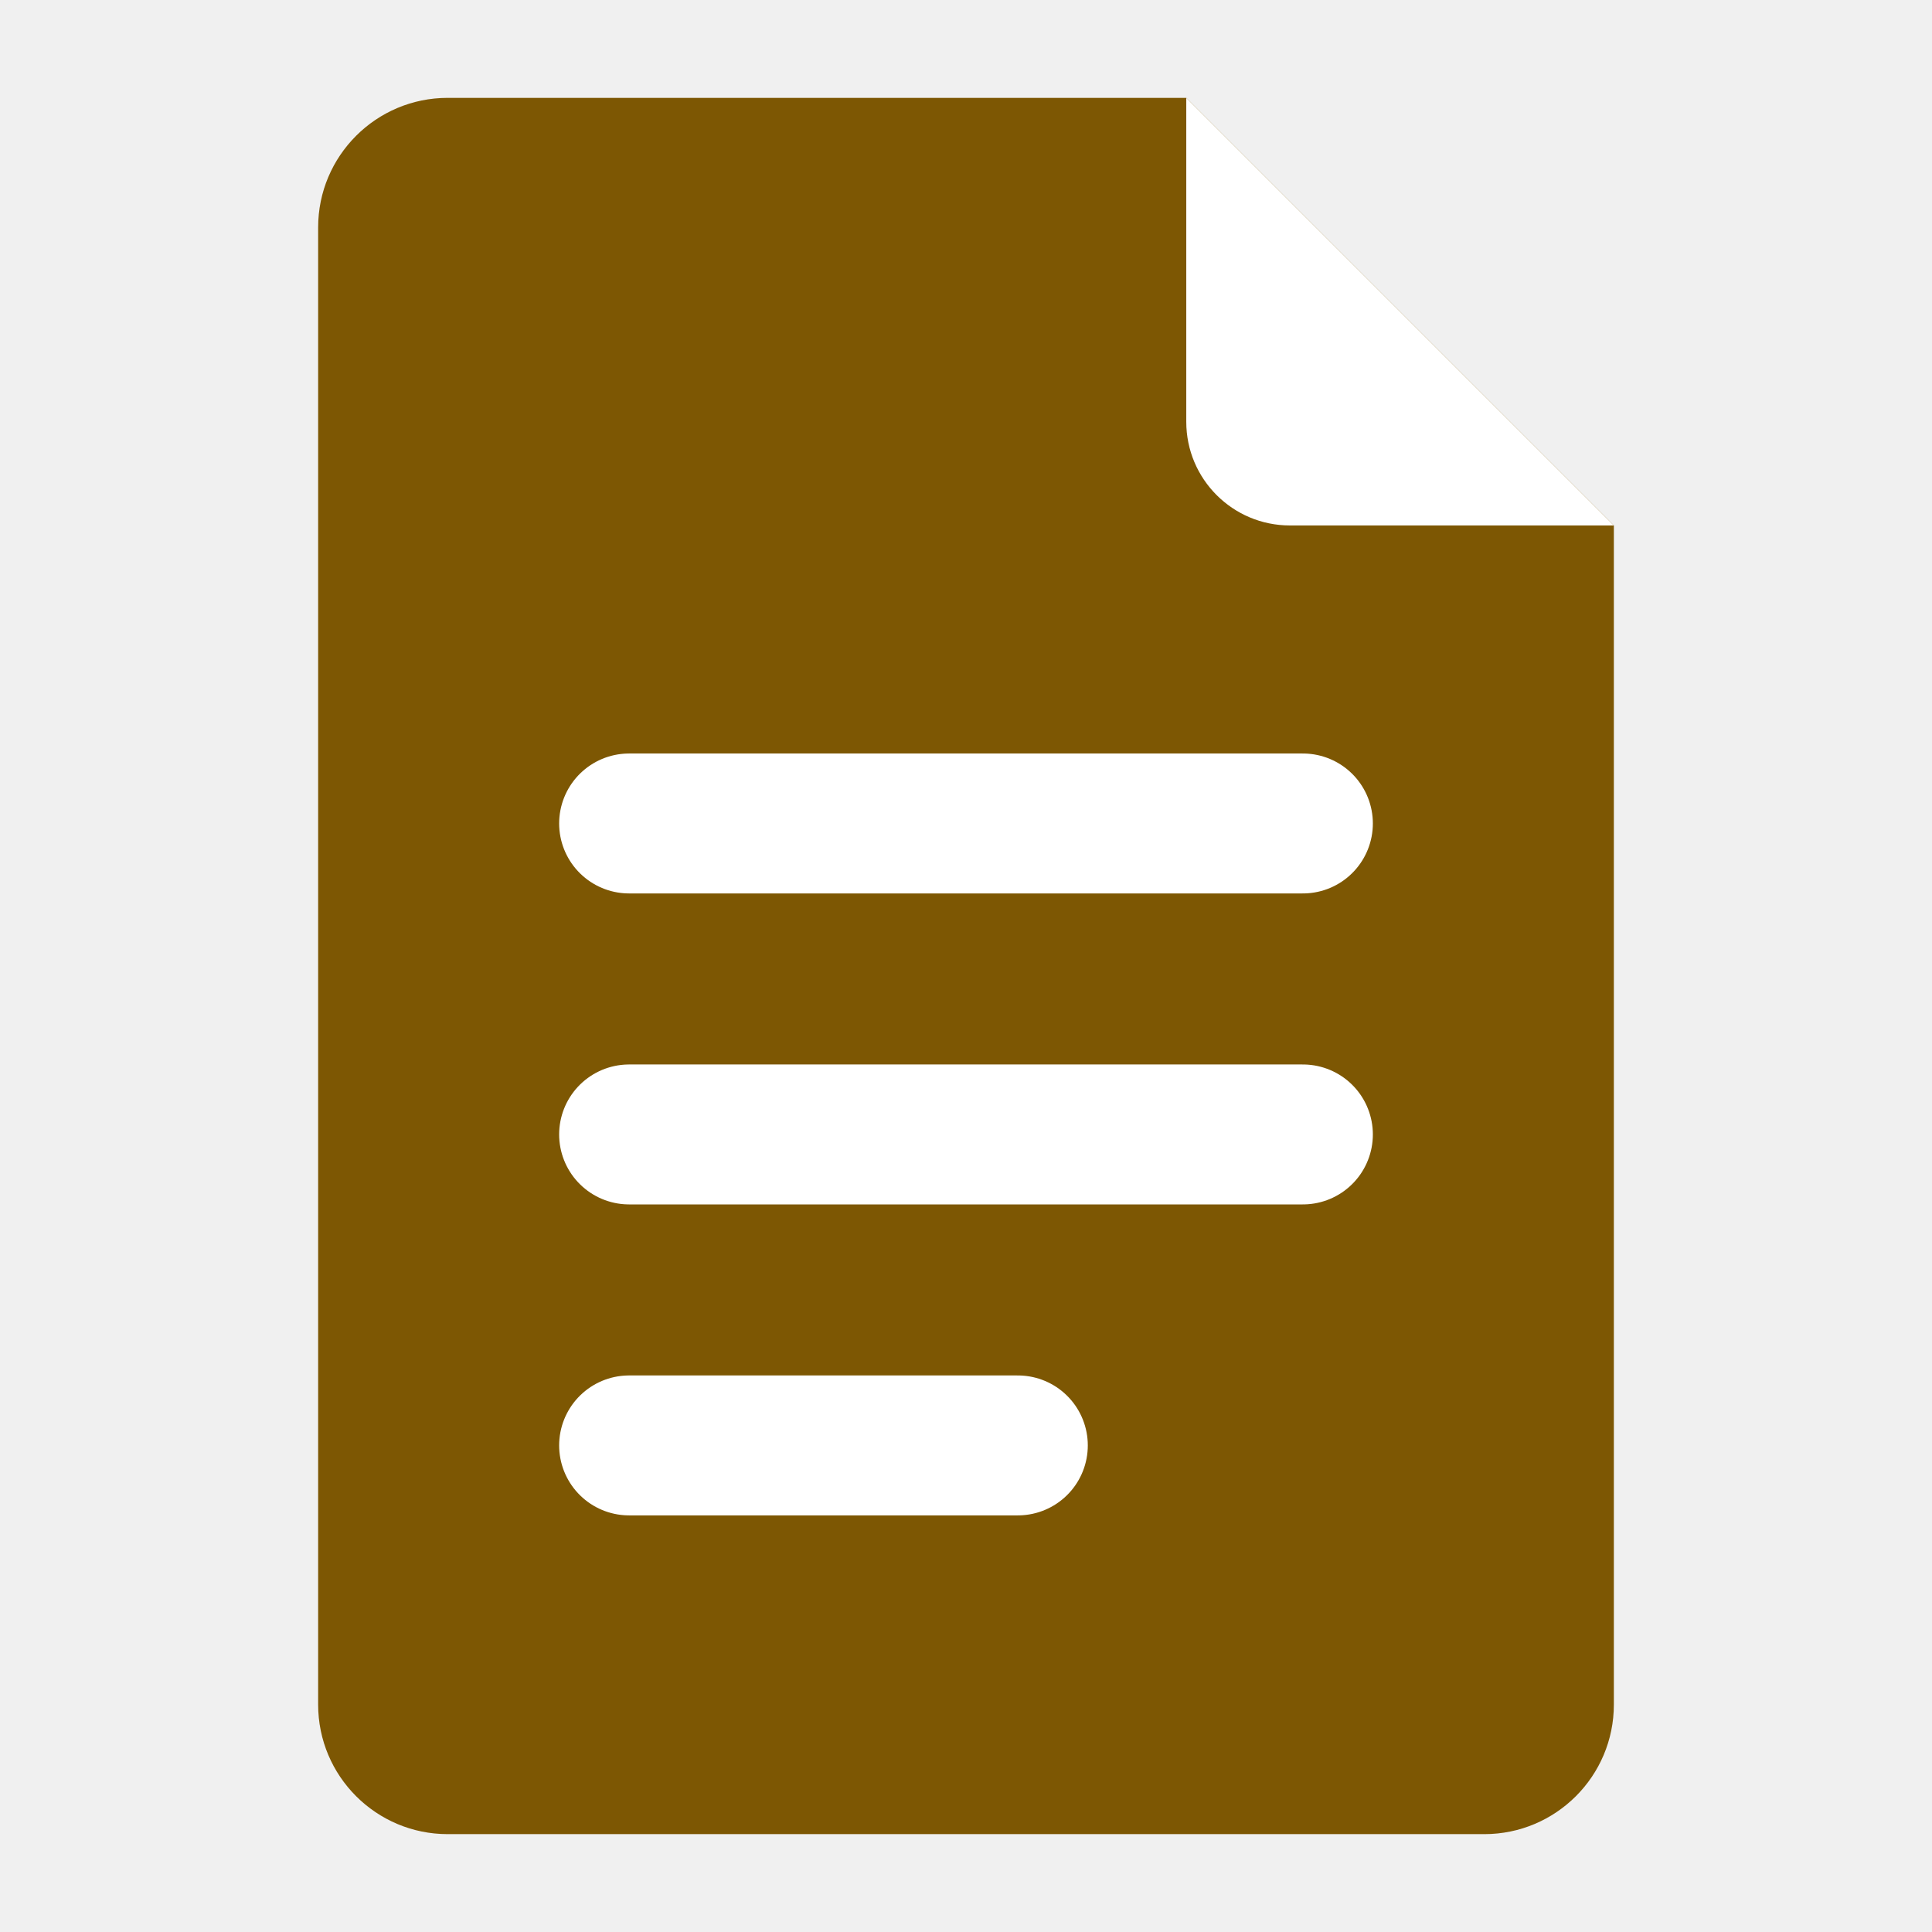
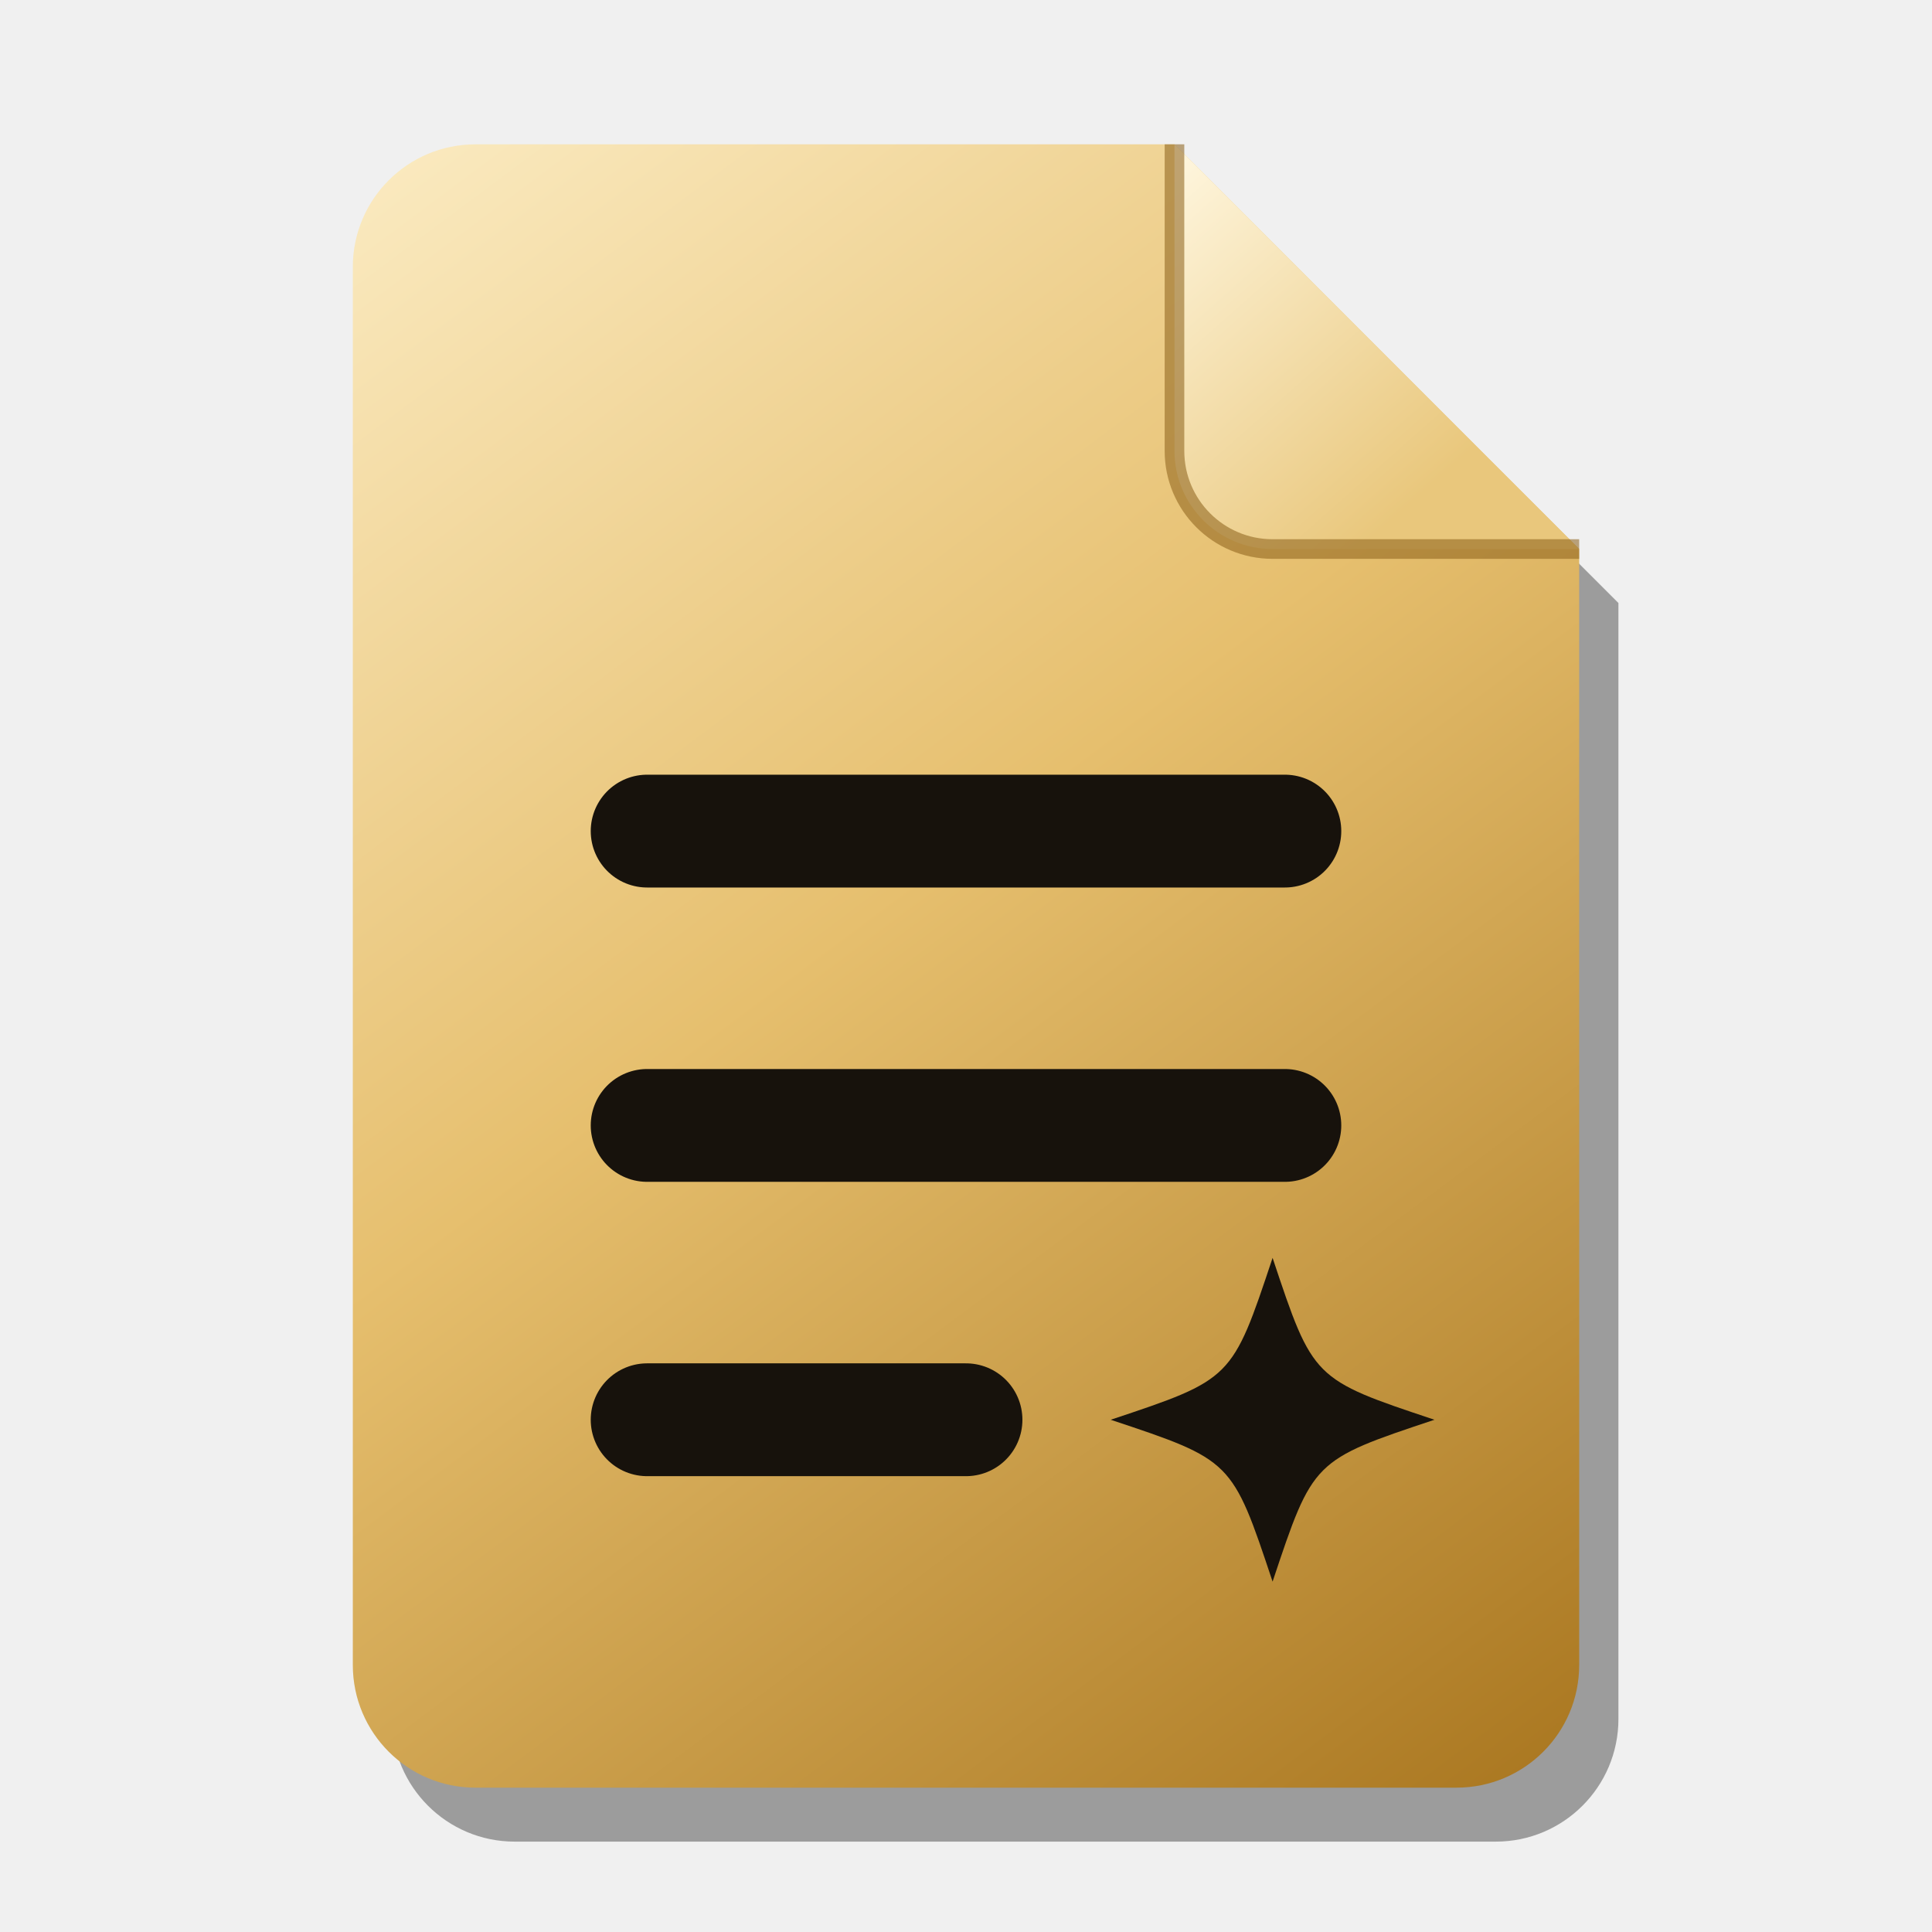
<svg xmlns="http://www.w3.org/2000/svg" viewBox="0 0 1024 1024" width="1024" height="1024">
-   <g transform="translate(512,512) scale(13.7352) translate(-38,-40.5)">
-     <path d="M13 7h33.5L63 23.5V69a5 5 0 0 1-5 5H18a5 5 0 0 1-5-5V12a5 5 0 0 1 5-5z" fill="#7D5703" />
-     <path d="M46.5 7L63 23.5H50.5a4 4 0 0 1-4-4V7z" fill="#FFFFFF" />
-     <path d="M25 35h26M25 47h26M25 59h15" stroke="#FFFFFF" stroke-width="5.4" stroke-linecap="round" />
+   <defs>
+     <linearGradient id="gold" x1="13" y1="7" x2="63" y2="74" gradientUnits="userSpaceOnUse">
+       <stop offset="0" stop-color="#FBEBC2" />
+       <stop offset=".45" stop-color="#E6BF6E" />
+       <stop offset="1" stop-color="#A9761F" />
+     </linearGradient>
+     <linearGradient id="fold" x1="46.5" y1="7" x2="58" y2="20" gradientUnits="userSpaceOnUse">
+       <stop offset="0" stop-color="#FFF7E0" />
+       <stop offset="1" stop-color="#E9C77C" />
+     </linearGradient>
+     <radialGradient id="bg" cx="512" cy="430" r="720" gradientUnits="userSpaceOnUse">
+       <stop offset="0" stop-color="#3A2C1B" />
+       <stop offset=".55" stop-color="#211912" />
+       <stop offset="1" stop-color="#0E0B08" />
+     </radialGradient>
+   </defs>
+   <g transform="translate(512,512) scale(13.0) translate(-38,-40.5)">
+     <path d="M14.6 9.2h33.5L64.6 25.7V71.2a5 5 0 0 1-5 5H19.6a5 5 0 0 1-5-5V14.2a5 5 0 0 1 5-5z" fill="#000" opacity=".35" />
+     <path d="M13 7h33.5L63 23.5V69a5 5 0 0 1-5 5H18a5 5 0 0 1-5-5V12a5 5 0 0 1 5-5z" fill="url(#gold)" />
+     <path d="M46.5 7L63 23.5H50.5a4 4 0 0 1-4-4V7z" fill="url(#fold)" />
+     <path d="M46.5 7v12.5a4 4 0 0 0 4 4H63" fill="none" stroke="#8A5F17" stroke-width=".8" opacity=".55" />
+     <path d="M25 35h26M25 47h26M25 59h13" stroke="#17120C" stroke-width="4.6" stroke-linecap="round" />
+     <path d="M50.5 52.4C52.15 57.35 52.15 57.35 57.1 59C52.15 60.65 52.15 60.65 50.5 65.6C48.85 60.65 48.85 60.65 43.9 59C48.85 57.35 48.85 57.35 50.5 52.4z" fill="#17120C" />
  </g>
</svg>
